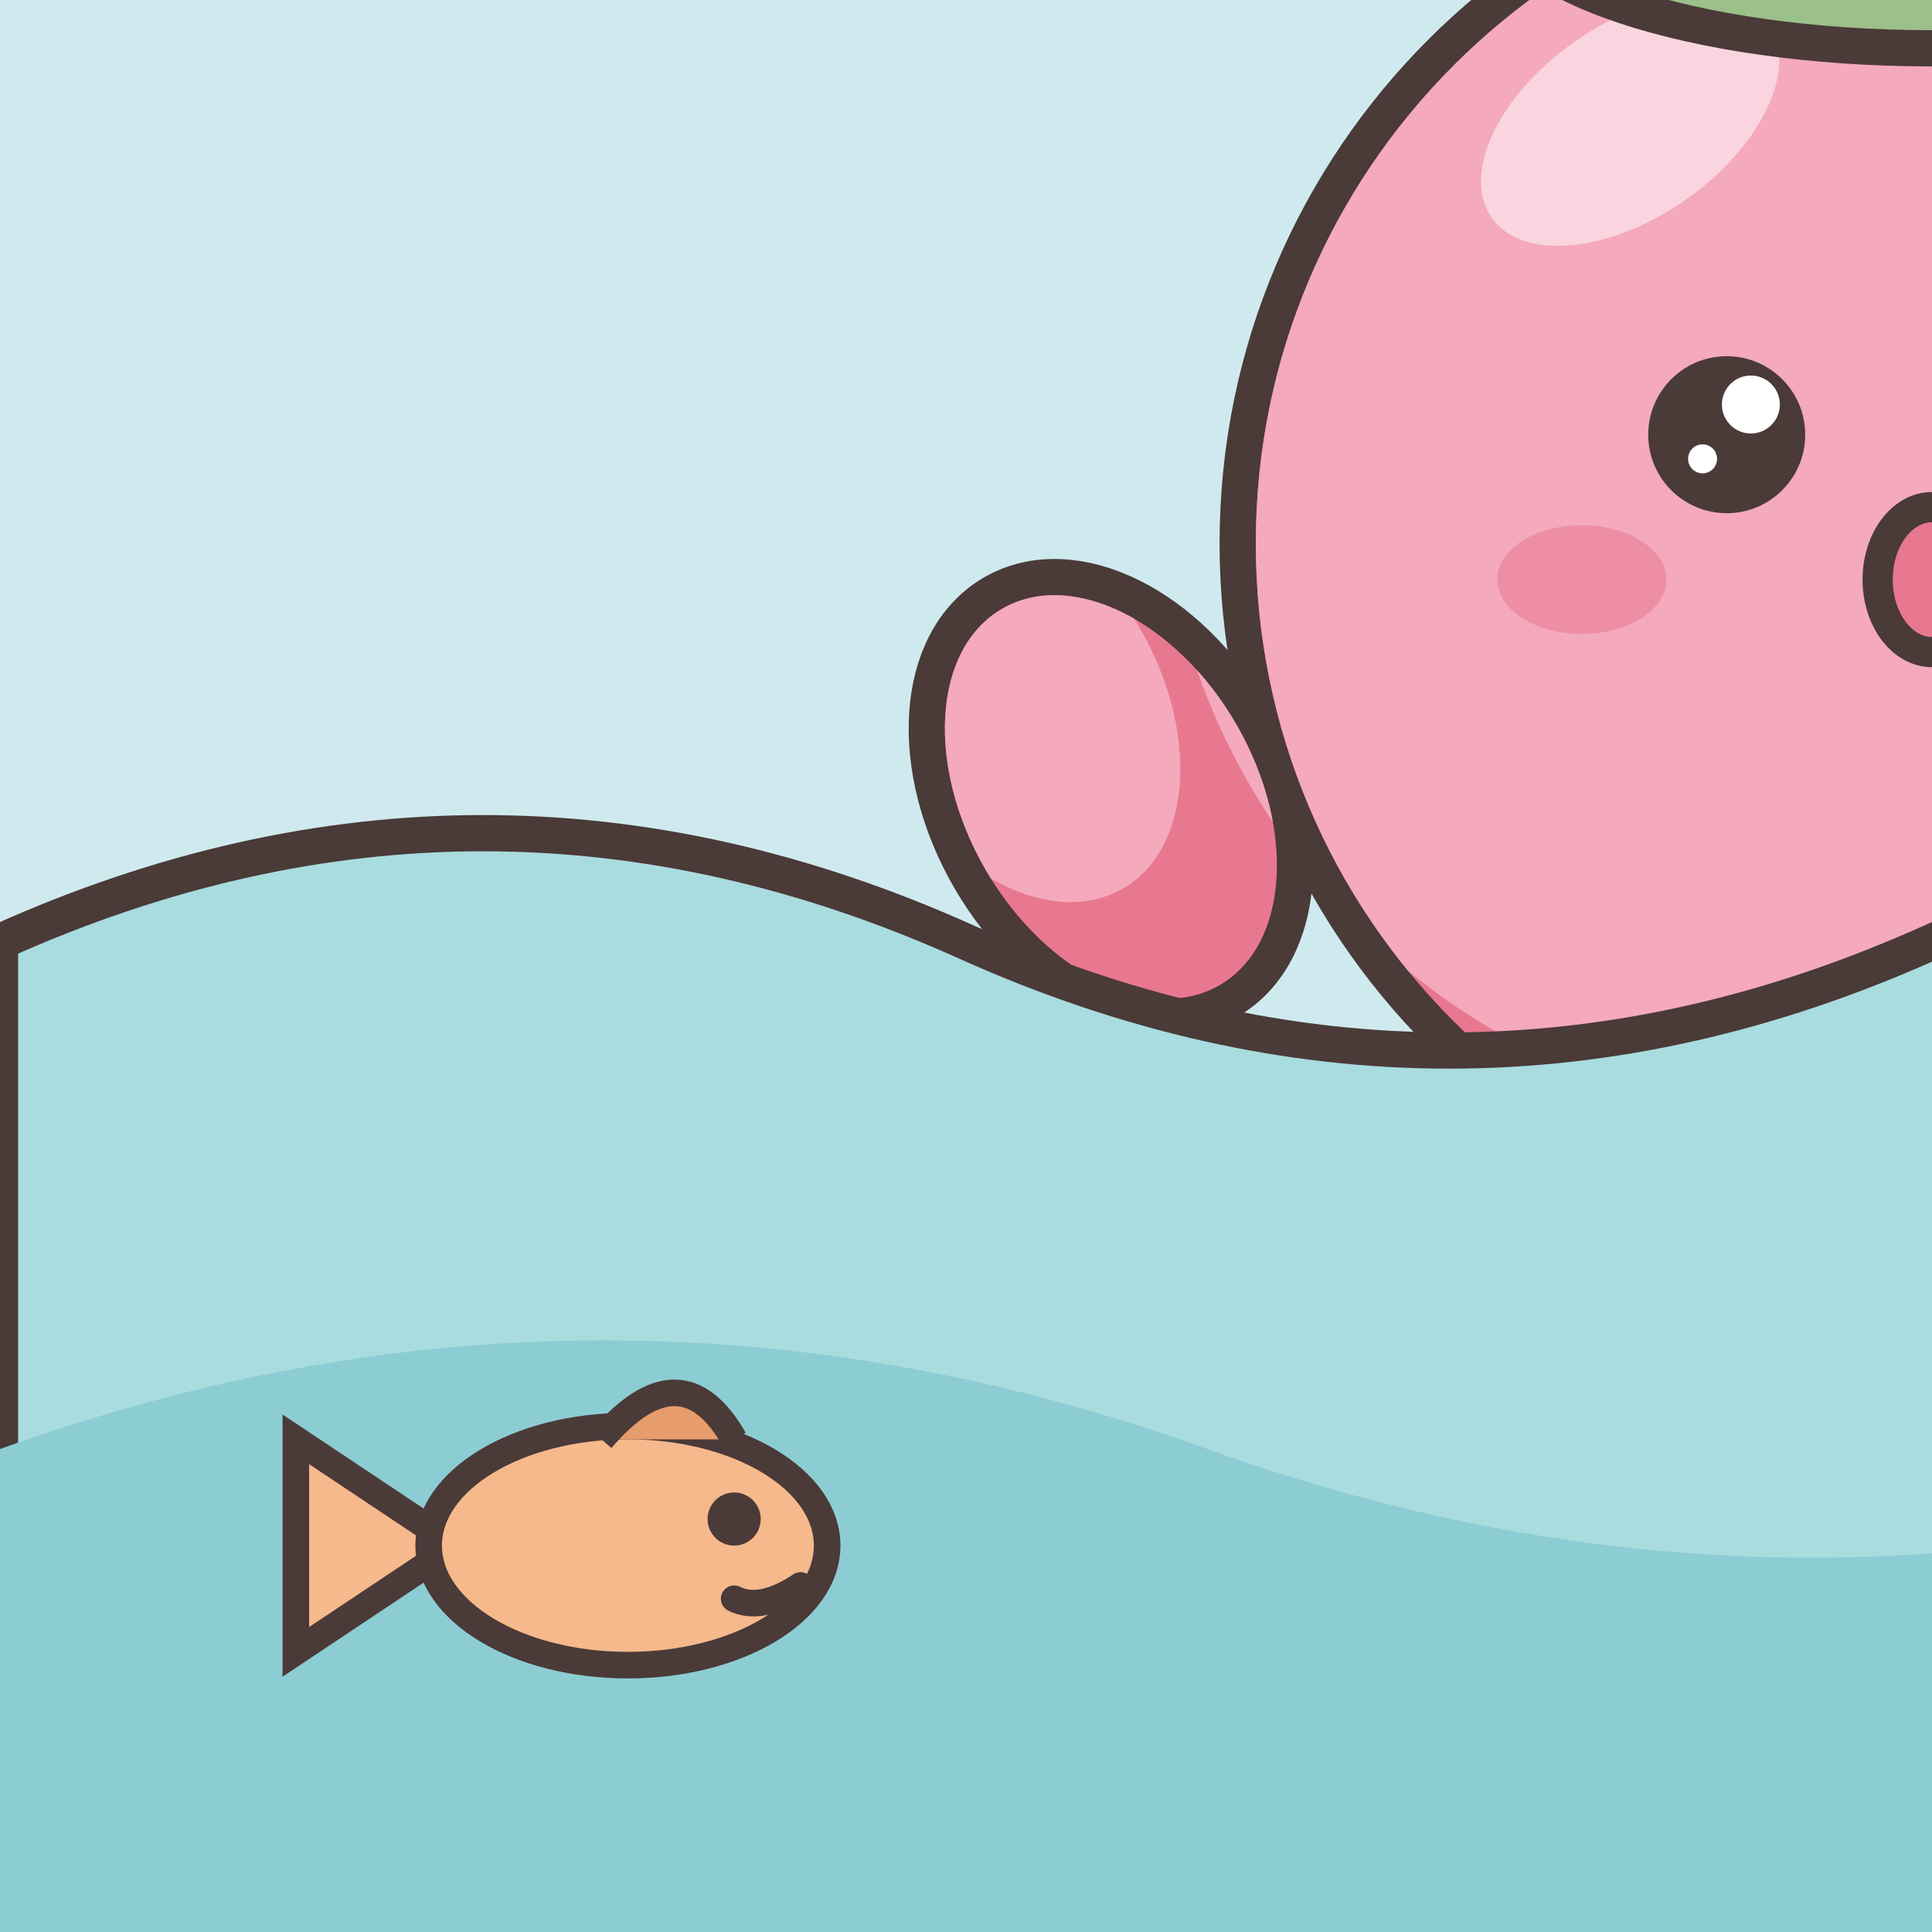
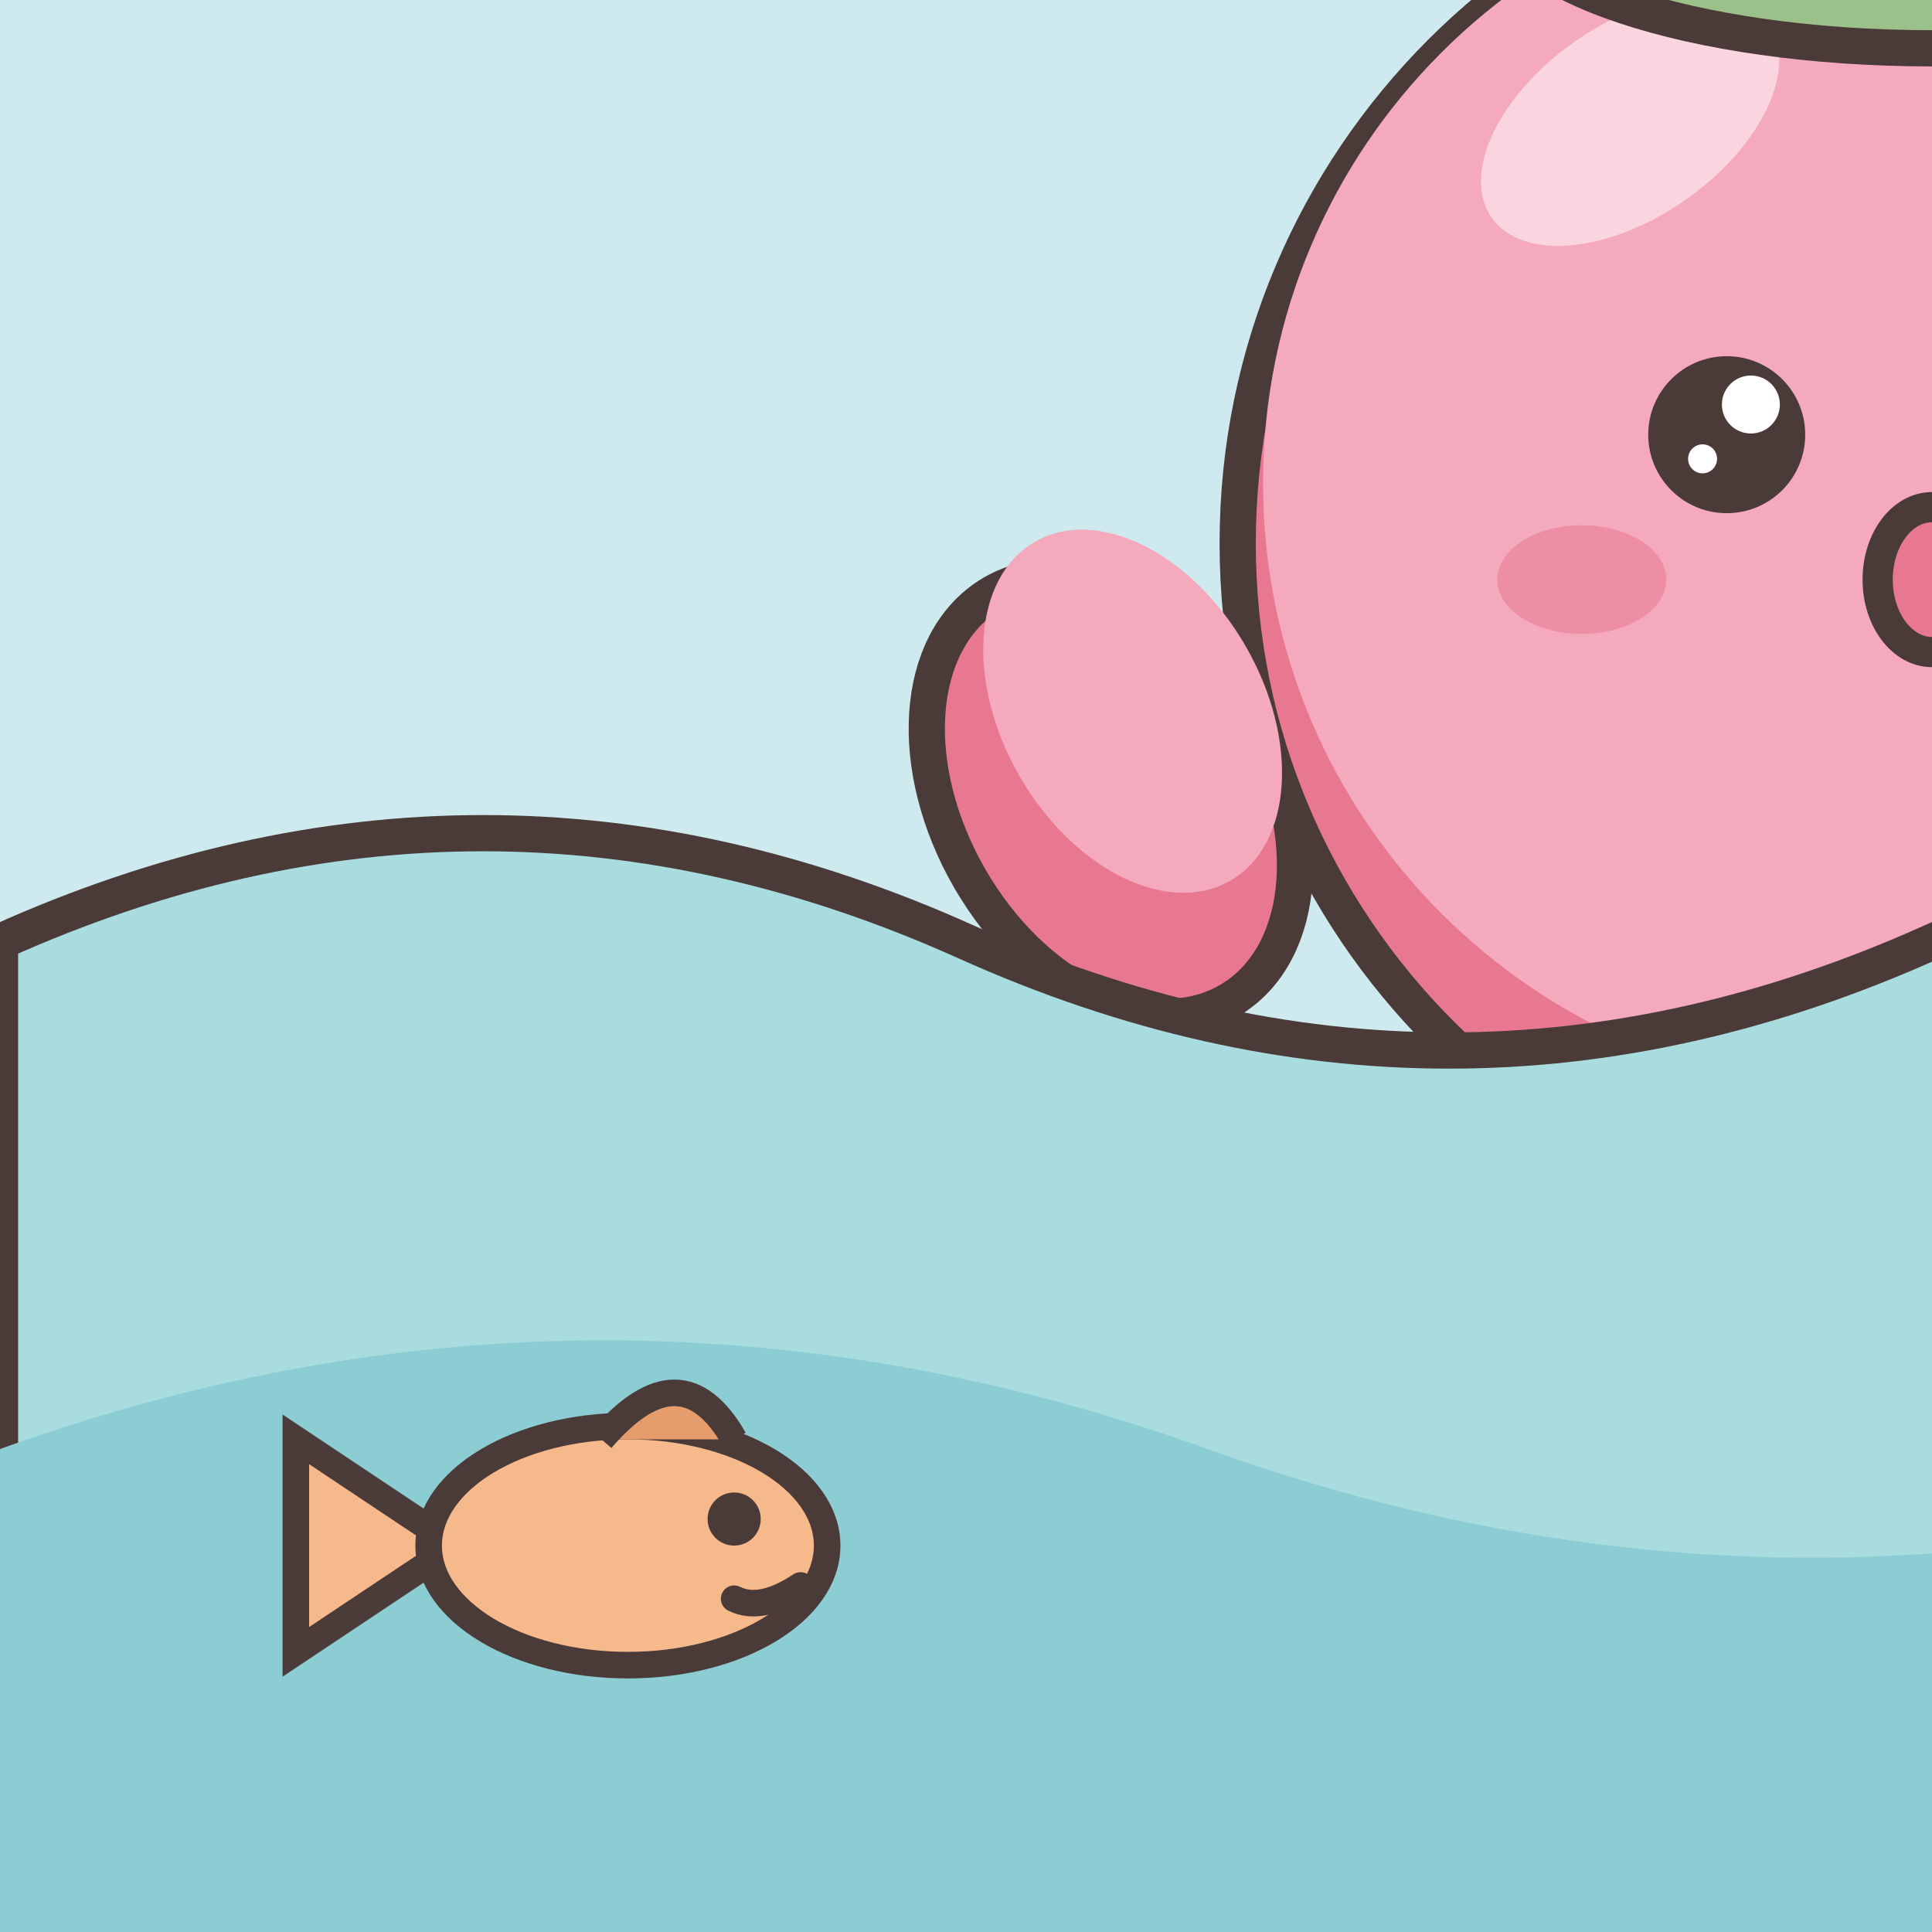
<svg xmlns="http://www.w3.org/2000/svg" width="160" height="160" viewBox="0 160 160 160">
  <rect width="320" height="320" fill="#cfeaee" />
  <path d="M0 60Q80 30 160 60T320 60" fill="none" stroke="#a9dcdf" stroke-width="8" stroke-linecap="round" />
  <g transform="translate(58 74) scale(1.1)">
    <ellipse cx="-4" cy="-8" rx="13" ry="4.5" fill="#fff" opacity=".8" stroke="#4a3a38" stroke-width="2" transform="rotate(-18 -4 -8)" />
    <ellipse cx="-4" cy="6" rx="13" ry="4.5" fill="#fff" opacity=".8" stroke="#4a3a38" stroke-width="2" transform="rotate(18 -4 6)" />
    <path d="M-14 0H20" fill="none" stroke="#9a86d0" stroke-width="4" stroke-linecap="round" stroke-linejoin="round" />
    <circle cx="22" cy="0" r="4" fill="#9a86d0" stroke="#4a3a38" stroke-width="2" />
  </g>
  <ellipse cx="60" cy="128" rx="20" ry="5" fill="none" stroke="#a9dcdf" stroke-width="3" />
  <path d="M240 120a36 28 0 1 0 64 -22L272 116Z" fill="#9cc08a" stroke="#4a3a38" stroke-width="3" />
  <ellipse cx="270" cy="84" rx="7.2" ry="12.8" fill="#f4a9bd" stroke="#4a3a38" stroke-width="3" transform="rotate(0 270 100)" />
  <ellipse cx="270" cy="84" rx="7.2" ry="12.8" fill="#f4a9bd" stroke="#4a3a38" stroke-width="3" transform="rotate(72 270 100)" />
  <ellipse cx="270" cy="84" rx="7.2" ry="12.8" fill="#f4a9bd" stroke="#4a3a38" stroke-width="3" transform="rotate(144 270 100)" />
  <ellipse cx="270" cy="84" rx="7.2" ry="12.8" fill="#f4a9bd" stroke="#4a3a38" stroke-width="3" transform="rotate(216 270 100)" />
  <ellipse cx="270" cy="84" rx="7.2" ry="12.8" fill="#f4a9bd" stroke="#4a3a38" stroke-width="3" transform="rotate(288 270 100)" />
  <circle cx="270" cy="100" r="6" fill="#fbe08a" stroke="#4a3a38" stroke-width="2" />
  <g stroke="#4a3a38" stroke-width="6" stroke-linejoin="round" fill="#4a3a38">
    <circle cx="160" cy="205" r="56" />
    <ellipse cx="92" cy="226" rx="12" ry="18" transform="rotate(-30 92 226)" />
    <ellipse cx="228" cy="226" rx="12" ry="18" transform="rotate(30 228 226)" />
  </g>
-   <clipPath id="plop">
+   <g fill="#e8788f">
    <circle cx="160" cy="205" r="56" />
    <ellipse cx="92" cy="226" rx="12" ry="18" transform="rotate(-30 92 226)" />
    <ellipse cx="228" cy="226" rx="12" ry="18" transform="rotate(30 228 226)" />
-   </clipPath>
-   <g clip-path="url(#plop)">
-     <rect width="320" height="320" fill="#e8788f" />
-     <g transform="translate(-8 -8)" fill="#f4a9bd">
-       <circle cx="160" cy="205" r="56" />
-       <ellipse cx="92" cy="226" rx="12" ry="18" transform="rotate(-30 92 226)" />
-       <ellipse cx="228" cy="226" rx="12" ry="18" transform="rotate(30 228 226)" />
-     </g>
-     <ellipse cx="135" cy="170" rx="14" ry="8" fill="#fff" opacity=".5" transform="rotate(-35 135 170)" />
  </g>
+   <g fill="#f4a9bd" transform="translate(11.0 15.5) scale(0.9)">
+     <circle cx="160" cy="205" r="56" />
+     <ellipse cx="92" cy="226" rx="12" ry="18" transform="rotate(-30 92 226)" />
+     <ellipse cx="228" cy="226" rx="12" ry="18" transform="rotate(30 228 226)" />
+   </g>
+   <ellipse cx="135" cy="170" rx="14" ry="8" fill="#fff" opacity=".5" transform="rotate(-35 135 170)" />
  <ellipse cx="160" cy="152" rx="36" ry="12" fill="#9cc08a" stroke="#4a3a38" stroke-width="3" />
  <path d="M160 152l14-6" fill="none" stroke="#4a3a38" stroke-width="2" stroke-linecap="round" stroke-linejoin="round" />
  <ellipse cx="176" cy="140" rx="2.7" ry="4.8" fill="#f9c6d3" stroke="#4a3a38" stroke-width="3" transform="rotate(0 176 146)" />
  <ellipse cx="176" cy="140" rx="2.7" ry="4.8" fill="#f9c6d3" stroke="#4a3a38" stroke-width="3" transform="rotate(72 176 146)" />
  <ellipse cx="176" cy="140" rx="2.7" ry="4.8" fill="#f9c6d3" stroke="#4a3a38" stroke-width="3" transform="rotate(144 176 146)" />
  <ellipse cx="176" cy="140" rx="2.7" ry="4.8" fill="#f9c6d3" stroke="#4a3a38" stroke-width="3" transform="rotate(216 176 146)" />
  <ellipse cx="176" cy="140" rx="2.7" ry="4.8" fill="#f9c6d3" stroke="#4a3a38" stroke-width="3" transform="rotate(288 176 146)" />
  <circle cx="143" cy="196" r="6.5" fill="#4a3a38" />
  <circle cx="145" cy="193.5" r="2.4" fill="#fff" />
  <circle cx="141" cy="198" r="1.2" fill="#fff" />
  <circle cx="177" cy="196" r="6.5" fill="#4a3a38" />
  <circle cx="179" cy="193.5" r="2.4" fill="#fff" />
  <circle cx="175" cy="198" r="1.2" fill="#fff" />
  <ellipse cx="131" cy="208" rx="7" ry="4.5" fill="#e8788f" opacity=".55" />
  <ellipse cx="189" cy="208" rx="7" ry="4.5" fill="#e8788f" opacity=".55" />
  <ellipse cx="160" cy="208" rx="4.5" ry="6" fill="#e8788f" stroke="#4a3a38" stroke-width="2.5" />
  <circle cx="206" cy="190" r="7" fill="#fff" opacity=".6" stroke="#4a3a38" stroke-width="2" />
  <path d="M202.15 189.3a3.85 3.85 0 0 1 3.15 -3.15" fill="none" stroke="#fff" stroke-width="1.5" stroke-linecap="round" stroke-linejoin="round" />
  <circle cx="224" cy="166" r="10" fill="#fff" opacity=".6" stroke="#4a3a38" stroke-width="2" />
  <path d="M218.5 165a5.5 5.5 0 0 1 4.5 -4.5" fill="none" stroke="#fff" stroke-width="1.5" stroke-linecap="round" stroke-linejoin="round" />
  <circle cx="238" cy="134" r="13" fill="#fff" opacity=".6" stroke="#4a3a38" stroke-width="2" />
  <path d="M230.85 132.7a7.15 7.15 0 0 1 5.85 -5.85" fill="none" stroke="#fff" stroke-width="1.5" stroke-linecap="round" stroke-linejoin="round" />
  <path d="M0 238Q40 220 80 238T160 238T240 238T320 238V320H0Z" fill="#a9dcdf" stroke="#4a3a38" stroke-width="3" />
  <path d="M0 280Q50 262 100 280T200 280T320 276V320H0Z" fill="#8ccdd3" />
  <g transform="translate(52 288) scale(1.1)">
    <path d="M-13 0L-25 -8V8Z" fill="#f6b98c" stroke="#4a3a38" stroke-width="2" />
    <ellipse rx="15" ry="9" fill="#f6b98c" stroke="#4a3a38" stroke-width="2" />
    <path d="M-2 -8Q4 -15 8 -8" fill="#e79c6c" stroke="#4a3a38" stroke-width="2" />
    <circle cx="8" cy="-2" r="2" fill="#4a3a38" />
    <path d="M13 3Q10 5 8 4" fill="none" stroke="#4a3a38" stroke-width="2" stroke-linecap="round" stroke-linejoin="round" />
  </g>
  <g transform="translate(292 296) scale(1)">
    <path d="M-10 0Q-12 -30 -9 -58M2 0Q4 -34 1 -72M13 0Q16 -26 13 -50" fill="none" stroke="#6f9f6b" stroke-width="3" stroke-linecap="round" stroke-linejoin="round" />
    <ellipse cx="-9" cy="-60" rx="4.5" ry="11" fill="#8a6a4f" stroke="#4a3a38" stroke-width="2" />
    <ellipse cx="1" cy="-74" rx="4.5" ry="11" fill="#8a6a4f" stroke="#4a3a38" stroke-width="2" />
    <ellipse cx="13" cy="-52" rx="4.5" ry="10" fill="#8a6a4f" stroke="#4a3a38" stroke-width="2" />
  </g>
  <circle cx="240" cy="262" r="5" fill="#fff" stroke="#4a3a38" stroke-width="3" />
  <circle cx="256" cy="248" r="3.5" fill="#fff" stroke="#4a3a38" stroke-width="3" />
</svg>
